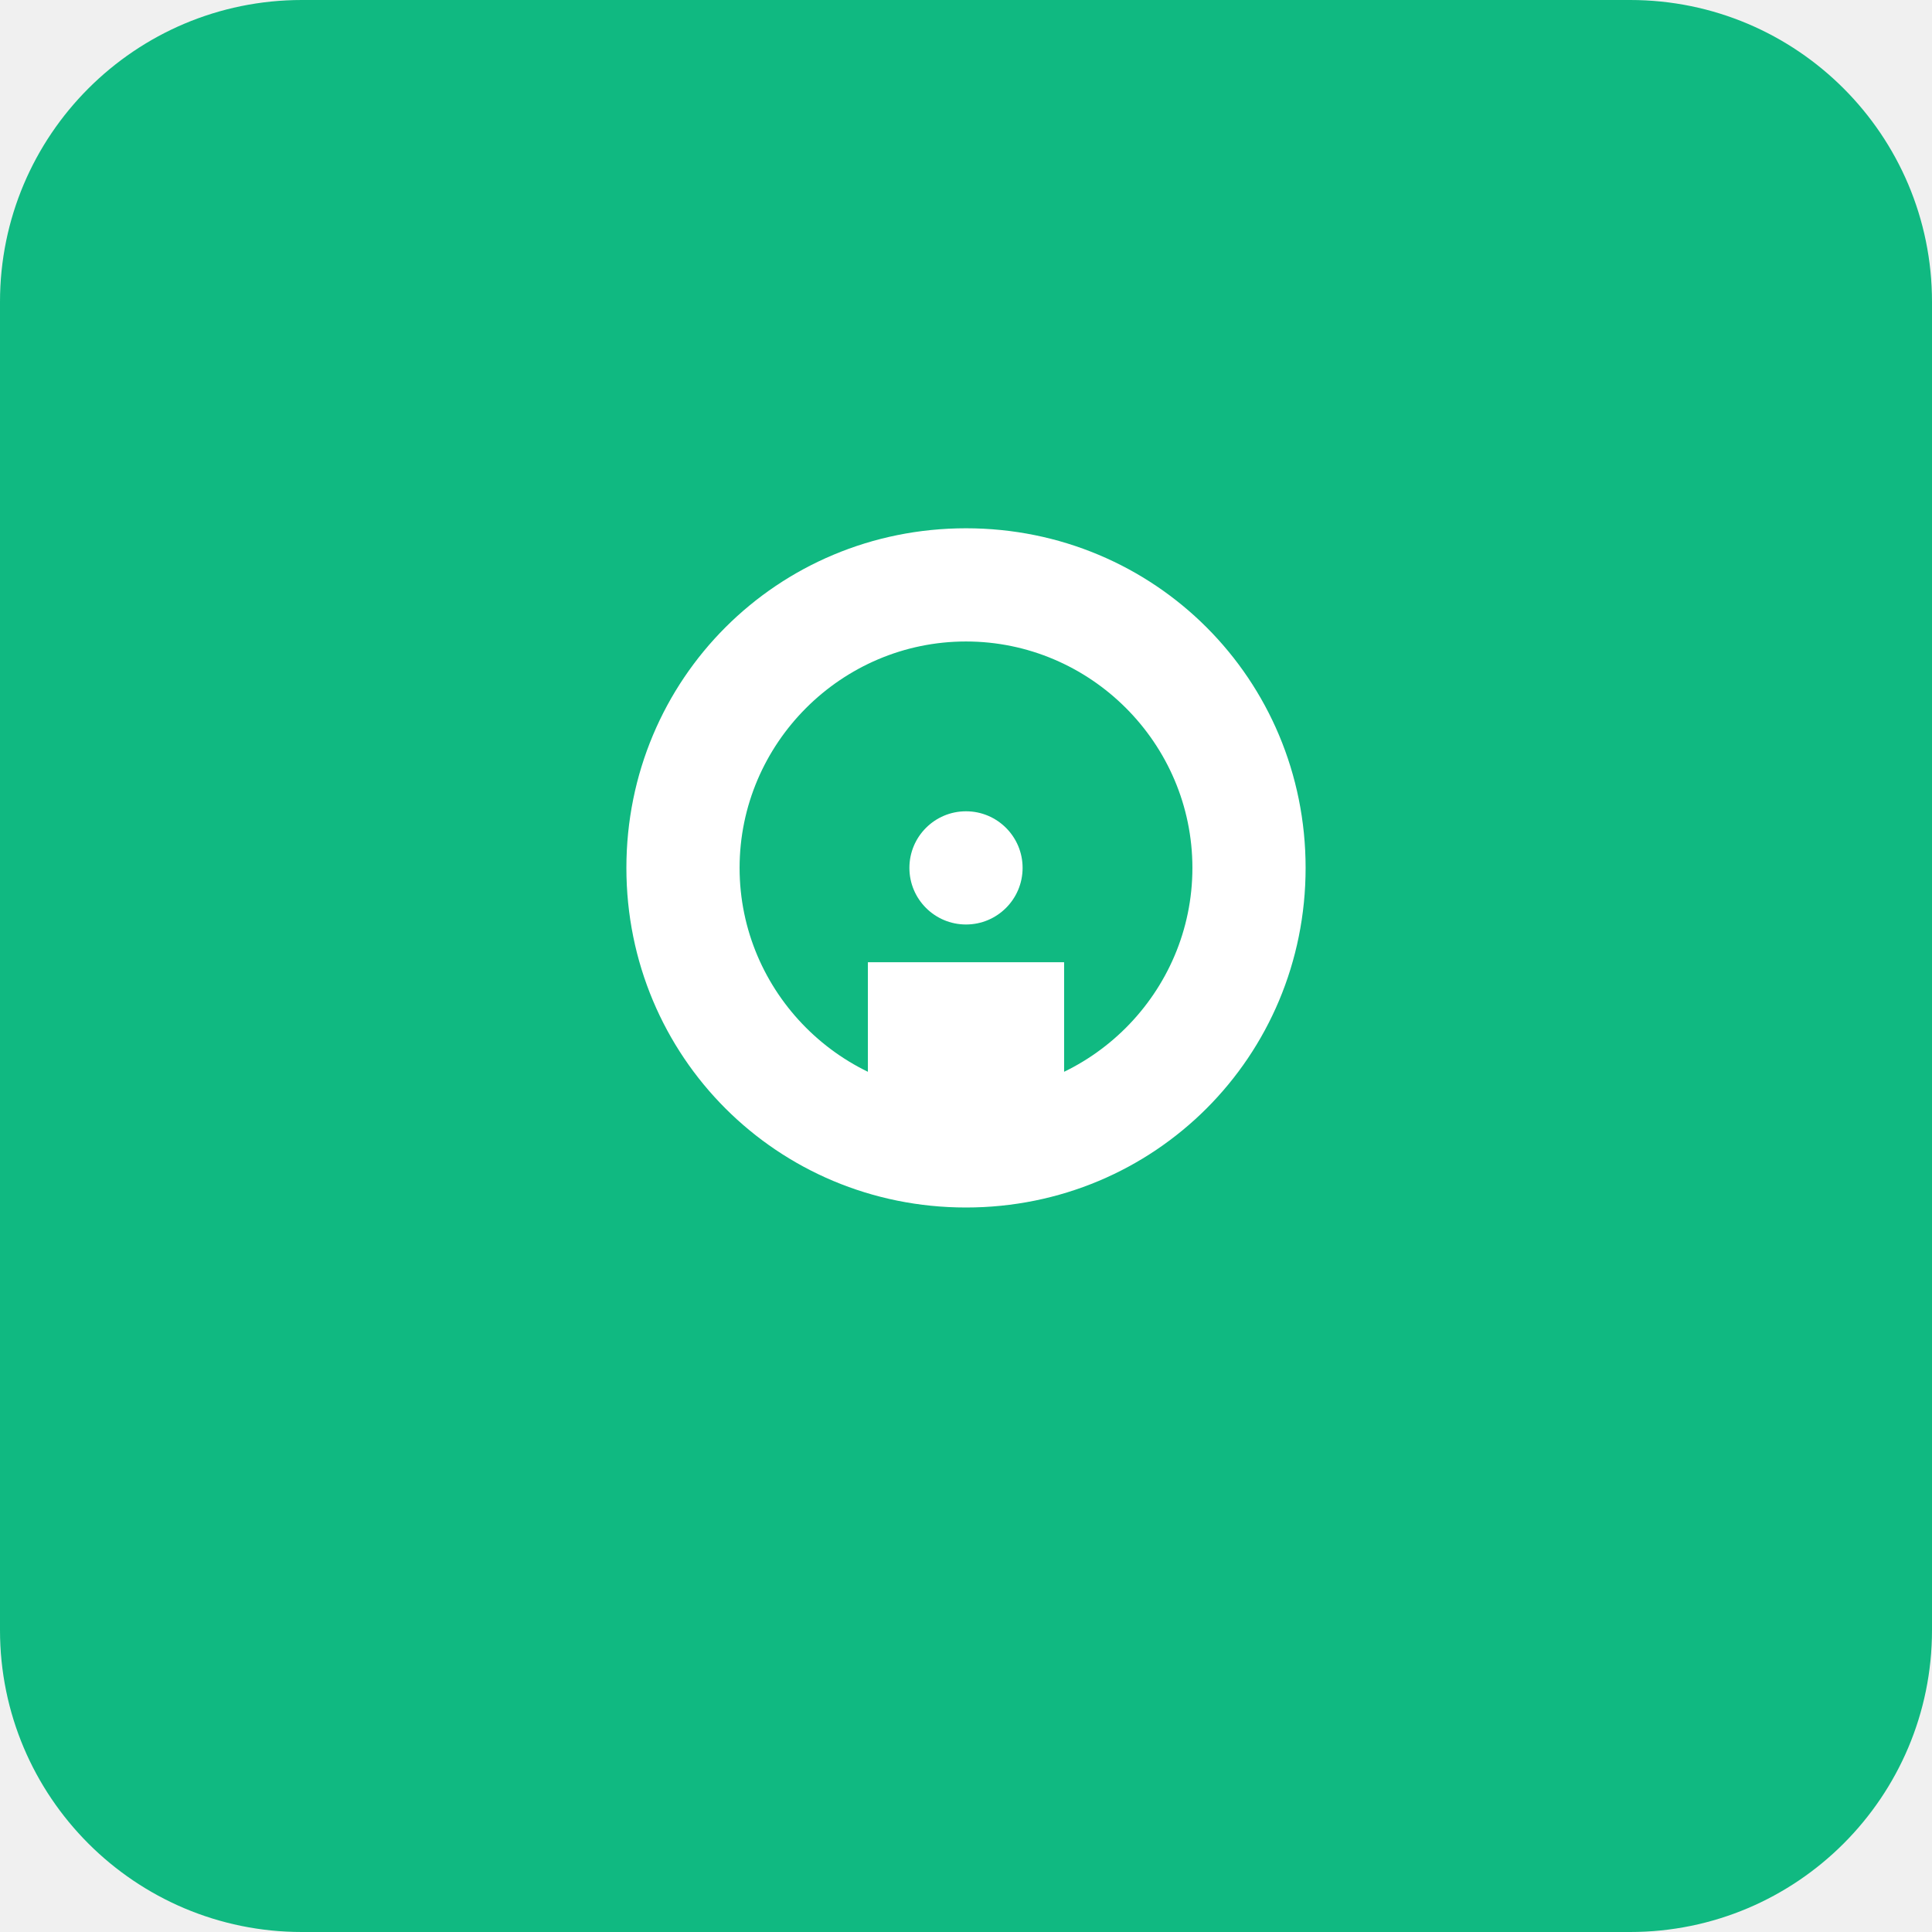
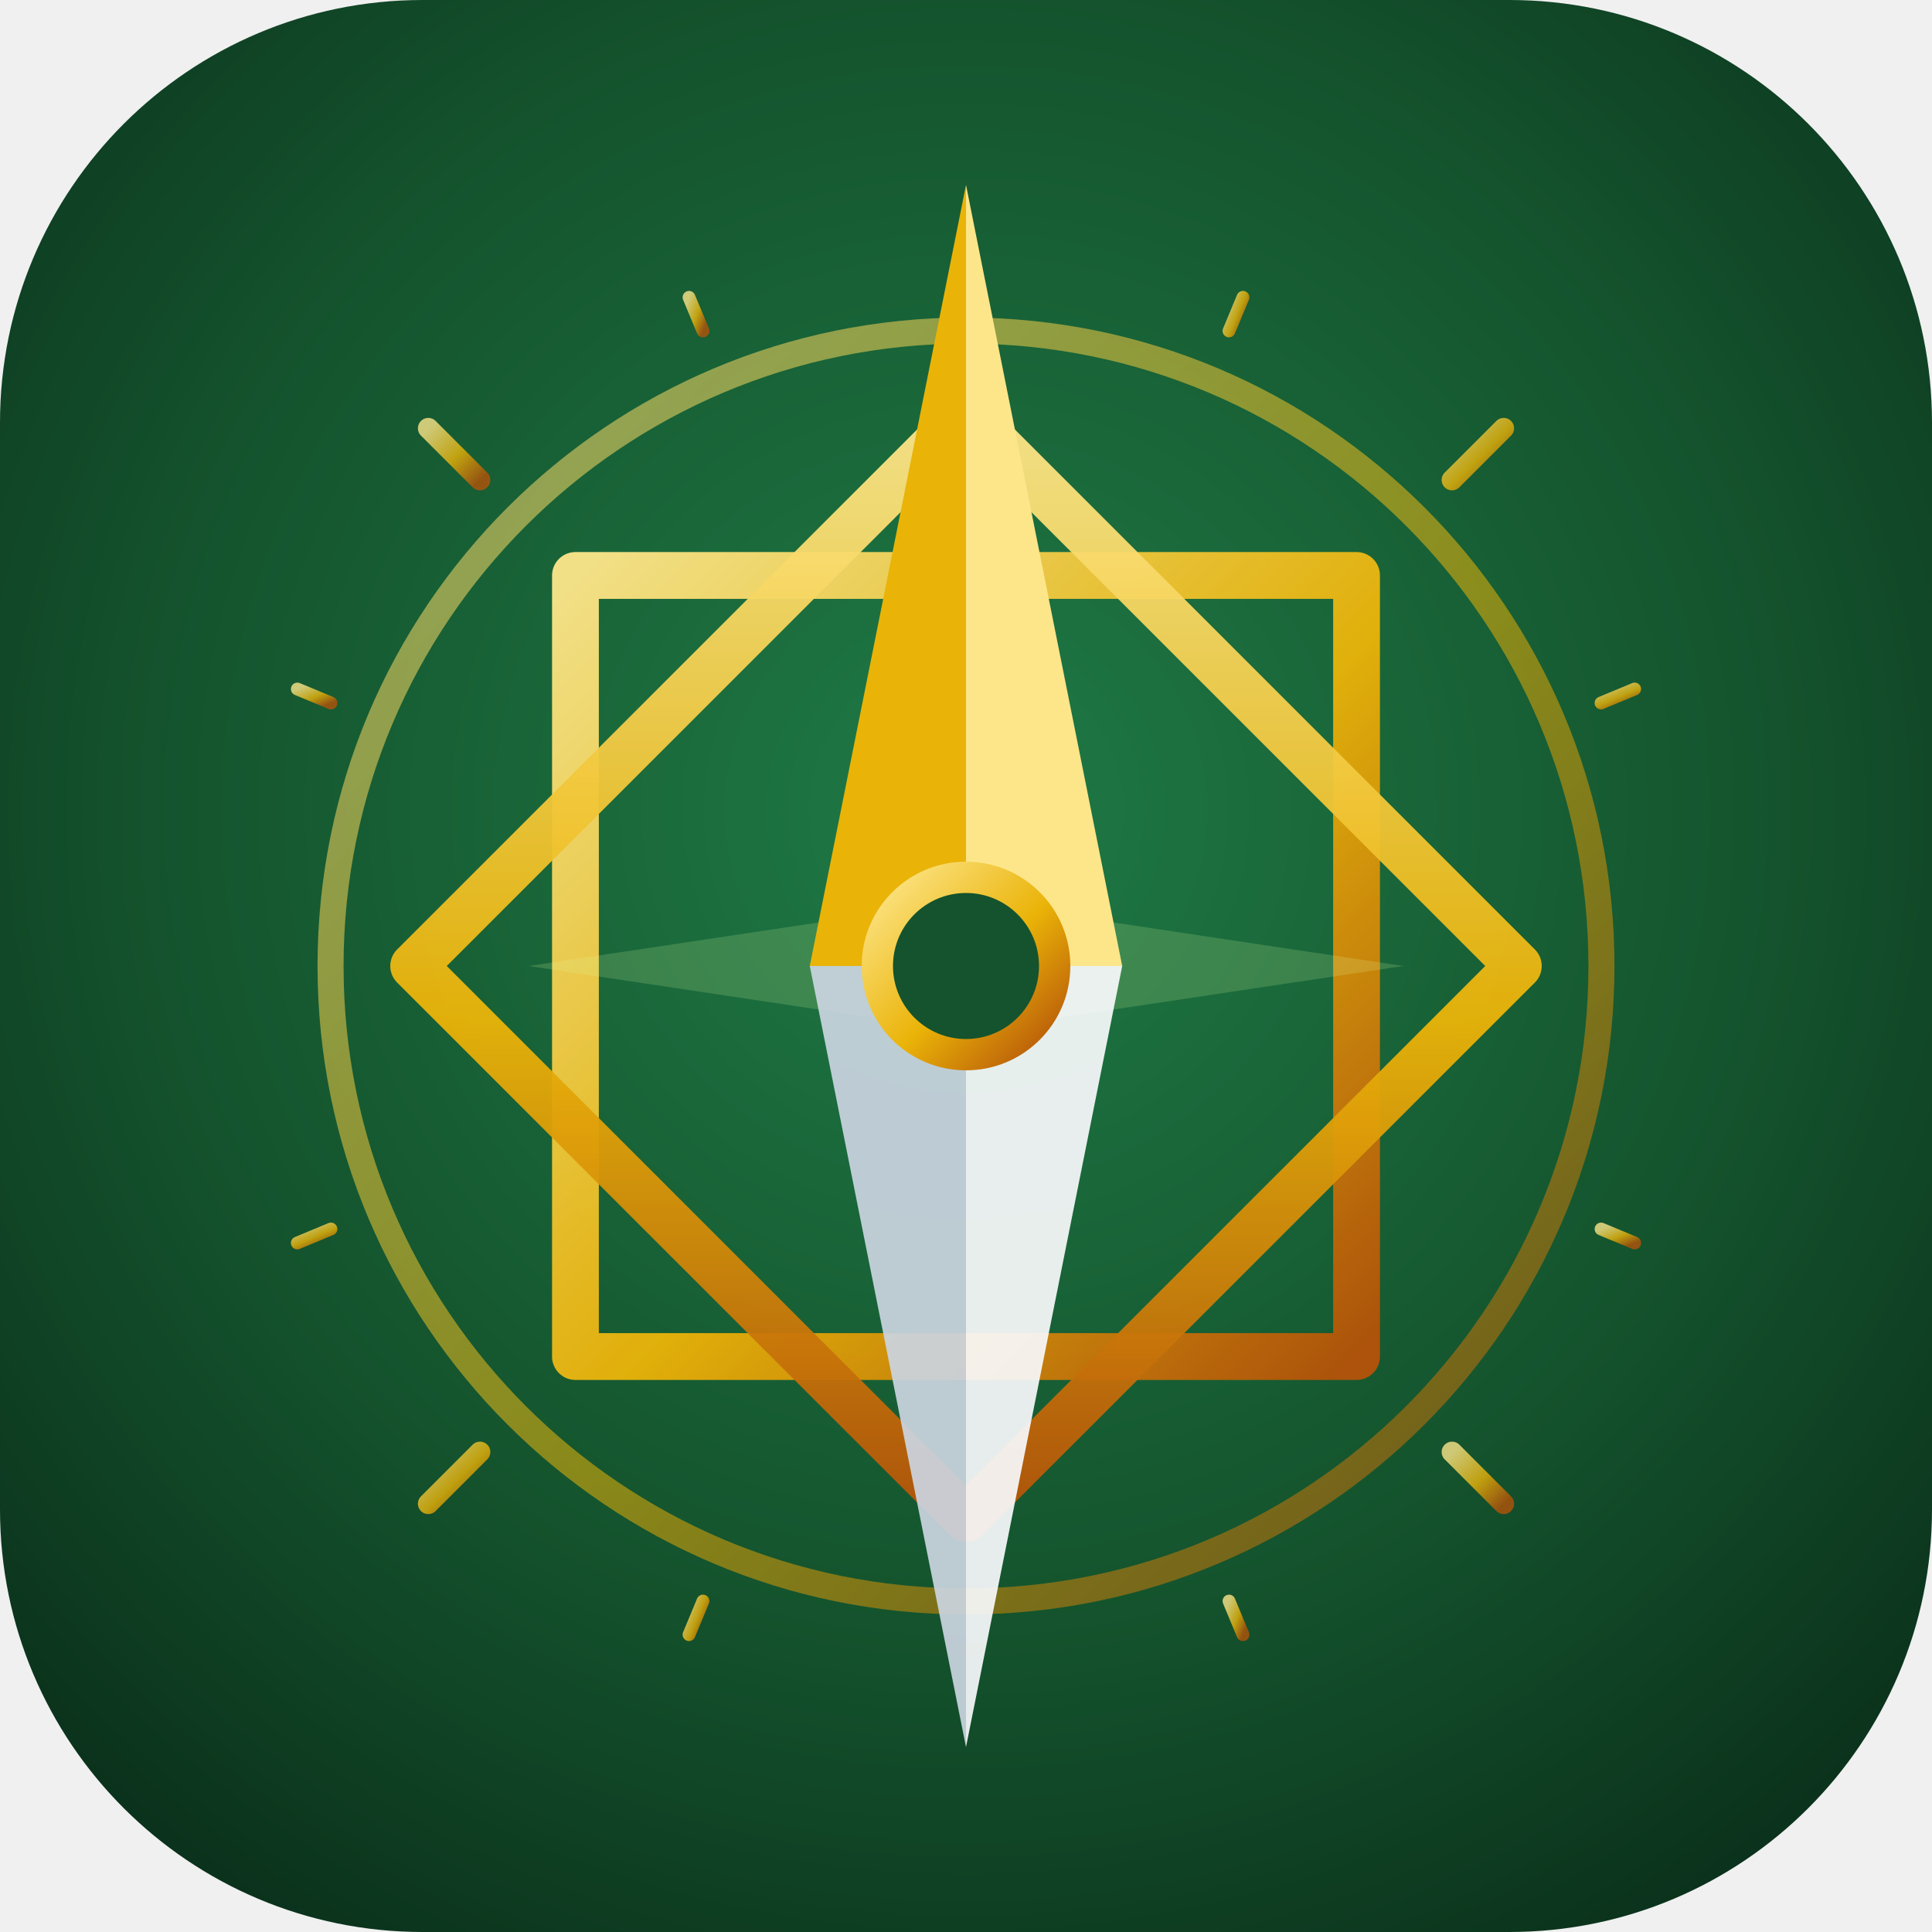
- <svg xmlns="http://www.w3.org/2000/svg" width="512" height="512">
-   <rect width="512" height="512" fill="#10b981" rx="80" />
-   <path d="M256 140c-50 0-90 40-90 90s40 90 90 90 90-40 90-90-40-90-90-90zm0 150c-33 0-60-27-60-60s27-60 60-60 60 27 60 60-27 60-60 60z" fill="white" />
-   <circle cx="256" cy="230" r="15" fill="white" />
-   <path d="M230 255h52v40h-52z" fill="white" />
+ <svg xmlns="http://www.w3.org/2000/svg" width="512" height="512" viewBox="0 0 512 512">
+   <defs>
+     <radialGradient id="bg" cx="50%" cy="42%" r="70%">
+       <stop offset="0%" stop-color="#1f7a46" />
+       <stop offset="60%" stop-color="#14532d" />
+       <stop offset="100%" stop-color="#0a2e1a" />
+     </radialGradient>
+     <linearGradient id="gold" x1="0" y1="0" x2="1" y2="1">
+       <stop offset="0%" stop-color="#fde68a" />
+       <stop offset="55%" stop-color="#eab308" />
+       <stop offset="100%" stop-color="#b45309" />
+     </linearGradient>
+   </defs>
+   <rect width="512" height="512" rx="112" fill="url(#bg)" />
+   <g transform="translate(256 256)">
+     <rect x="-103.5" y="-103.5" width="207.0" height="207.0" transform="rotate(0) scale(1.0)" fill="none" stroke="url(#gold)" stroke-width="12.4" stroke-linejoin="round" opacity="0.95" />
+     <rect x="-103.5" y="-103.5" width="207.0" height="207.0" transform="rotate(45) scale(1.0)" fill="none" stroke="url(#gold)" stroke-width="12.4" stroke-linejoin="round" opacity="0.95" />
+     <circle r="168.4" fill="none" stroke="url(#gold)" stroke-width="6.9" opacity="0.55" />
+     <line x1="182.2" y1="0.0" x2="201.5" y2="0.0" stroke="url(#gold)" stroke-width="5.5" stroke-linecap="round" opacity="0.8" />
+     <line x1="168.3" y1="69.7" x2="177.2" y2="73.4" stroke="url(#gold)" stroke-width="3.4" stroke-linecap="round" opacity="0.8" />
+     <line x1="128.8" y1="128.8" x2="142.5" y2="142.5" stroke="url(#gold)" stroke-width="5.5" stroke-linecap="round" opacity="0.8" />
+     <line x1="69.7" y1="168.3" x2="73.4" y2="177.2" stroke="url(#gold)" stroke-width="3.4" stroke-linecap="round" opacity="0.8" />
+     <line x1="0.0" y1="182.2" x2="0.0" y2="201.5" stroke="url(#gold)" stroke-width="5.5" stroke-linecap="round" opacity="0.8" />
+     <line x1="-69.7" y1="168.3" x2="-73.4" y2="177.2" stroke="url(#gold)" stroke-width="3.4" stroke-linecap="round" opacity="0.8" />
+     <line x1="-128.8" y1="128.8" x2="-142.5" y2="142.5" stroke="url(#gold)" stroke-width="5.5" stroke-linecap="round" opacity="0.8" />
+     <line x1="-168.3" y1="69.7" x2="-177.2" y2="73.4" stroke="url(#gold)" stroke-width="3.4" stroke-linecap="round" opacity="0.8" />
+     <line x1="-182.2" y1="0.0" x2="-201.5" y2="0.0" stroke="url(#gold)" stroke-width="5.5" stroke-linecap="round" opacity="0.8" />
+     <line x1="-168.3" y1="-69.7" x2="-177.2" y2="-73.4" stroke="url(#gold)" stroke-width="3.4" stroke-linecap="round" opacity="0.8" />
+     <line x1="-128.8" y1="-128.8" x2="-142.5" y2="-142.5" stroke="url(#gold)" stroke-width="5.5" stroke-linecap="round" opacity="0.8" />
+     <line x1="-69.7" y1="-168.3" x2="-73.4" y2="-177.2" stroke="url(#gold)" stroke-width="3.4" stroke-linecap="round" opacity="0.8" />
+     <line x1="-0.0" y1="-182.2" x2="-0.0" y2="-201.5" stroke="url(#gold)" stroke-width="5.5" stroke-linecap="round" opacity="0.8" />
+     <line x1="69.7" y1="-168.3" x2="73.4" y2="-177.2" stroke="url(#gold)" stroke-width="3.4" stroke-linecap="round" opacity="0.8" />
+     <line x1="128.8" y1="-128.8" x2="142.5" y2="-142.5" stroke="url(#gold)" stroke-width="5.5" stroke-linecap="round" opacity="0.8" />
+     <line x1="168.3" y1="-69.7" x2="177.2" y2="-73.4" stroke="url(#gold)" stroke-width="3.4" stroke-linecap="round" opacity="0.8" />
+     <polygon points="-115.9,0 0,-17.4 115.9,0 0,17.4" fill="#d9f99d" opacity="0.18" />
+     <polygon points="0,-207.0 41.4,0 0,0" fill="#fde68a" />
+     <polygon points="0,-207.0 -41.4,0 0,0" fill="#eab308" />
+     <polygon points="0,207.0 41.4,0 0,0" fill="#f8fafc" opacity="0.92" />
+     <polygon points="0,207.0 -41.4,0 0,0" fill="#cbd5e1" opacity="0.92" />
+     <circle r="23.5" fill="#14532d" stroke="url(#gold)" stroke-width="8.3" />
+   </g>
</svg>
